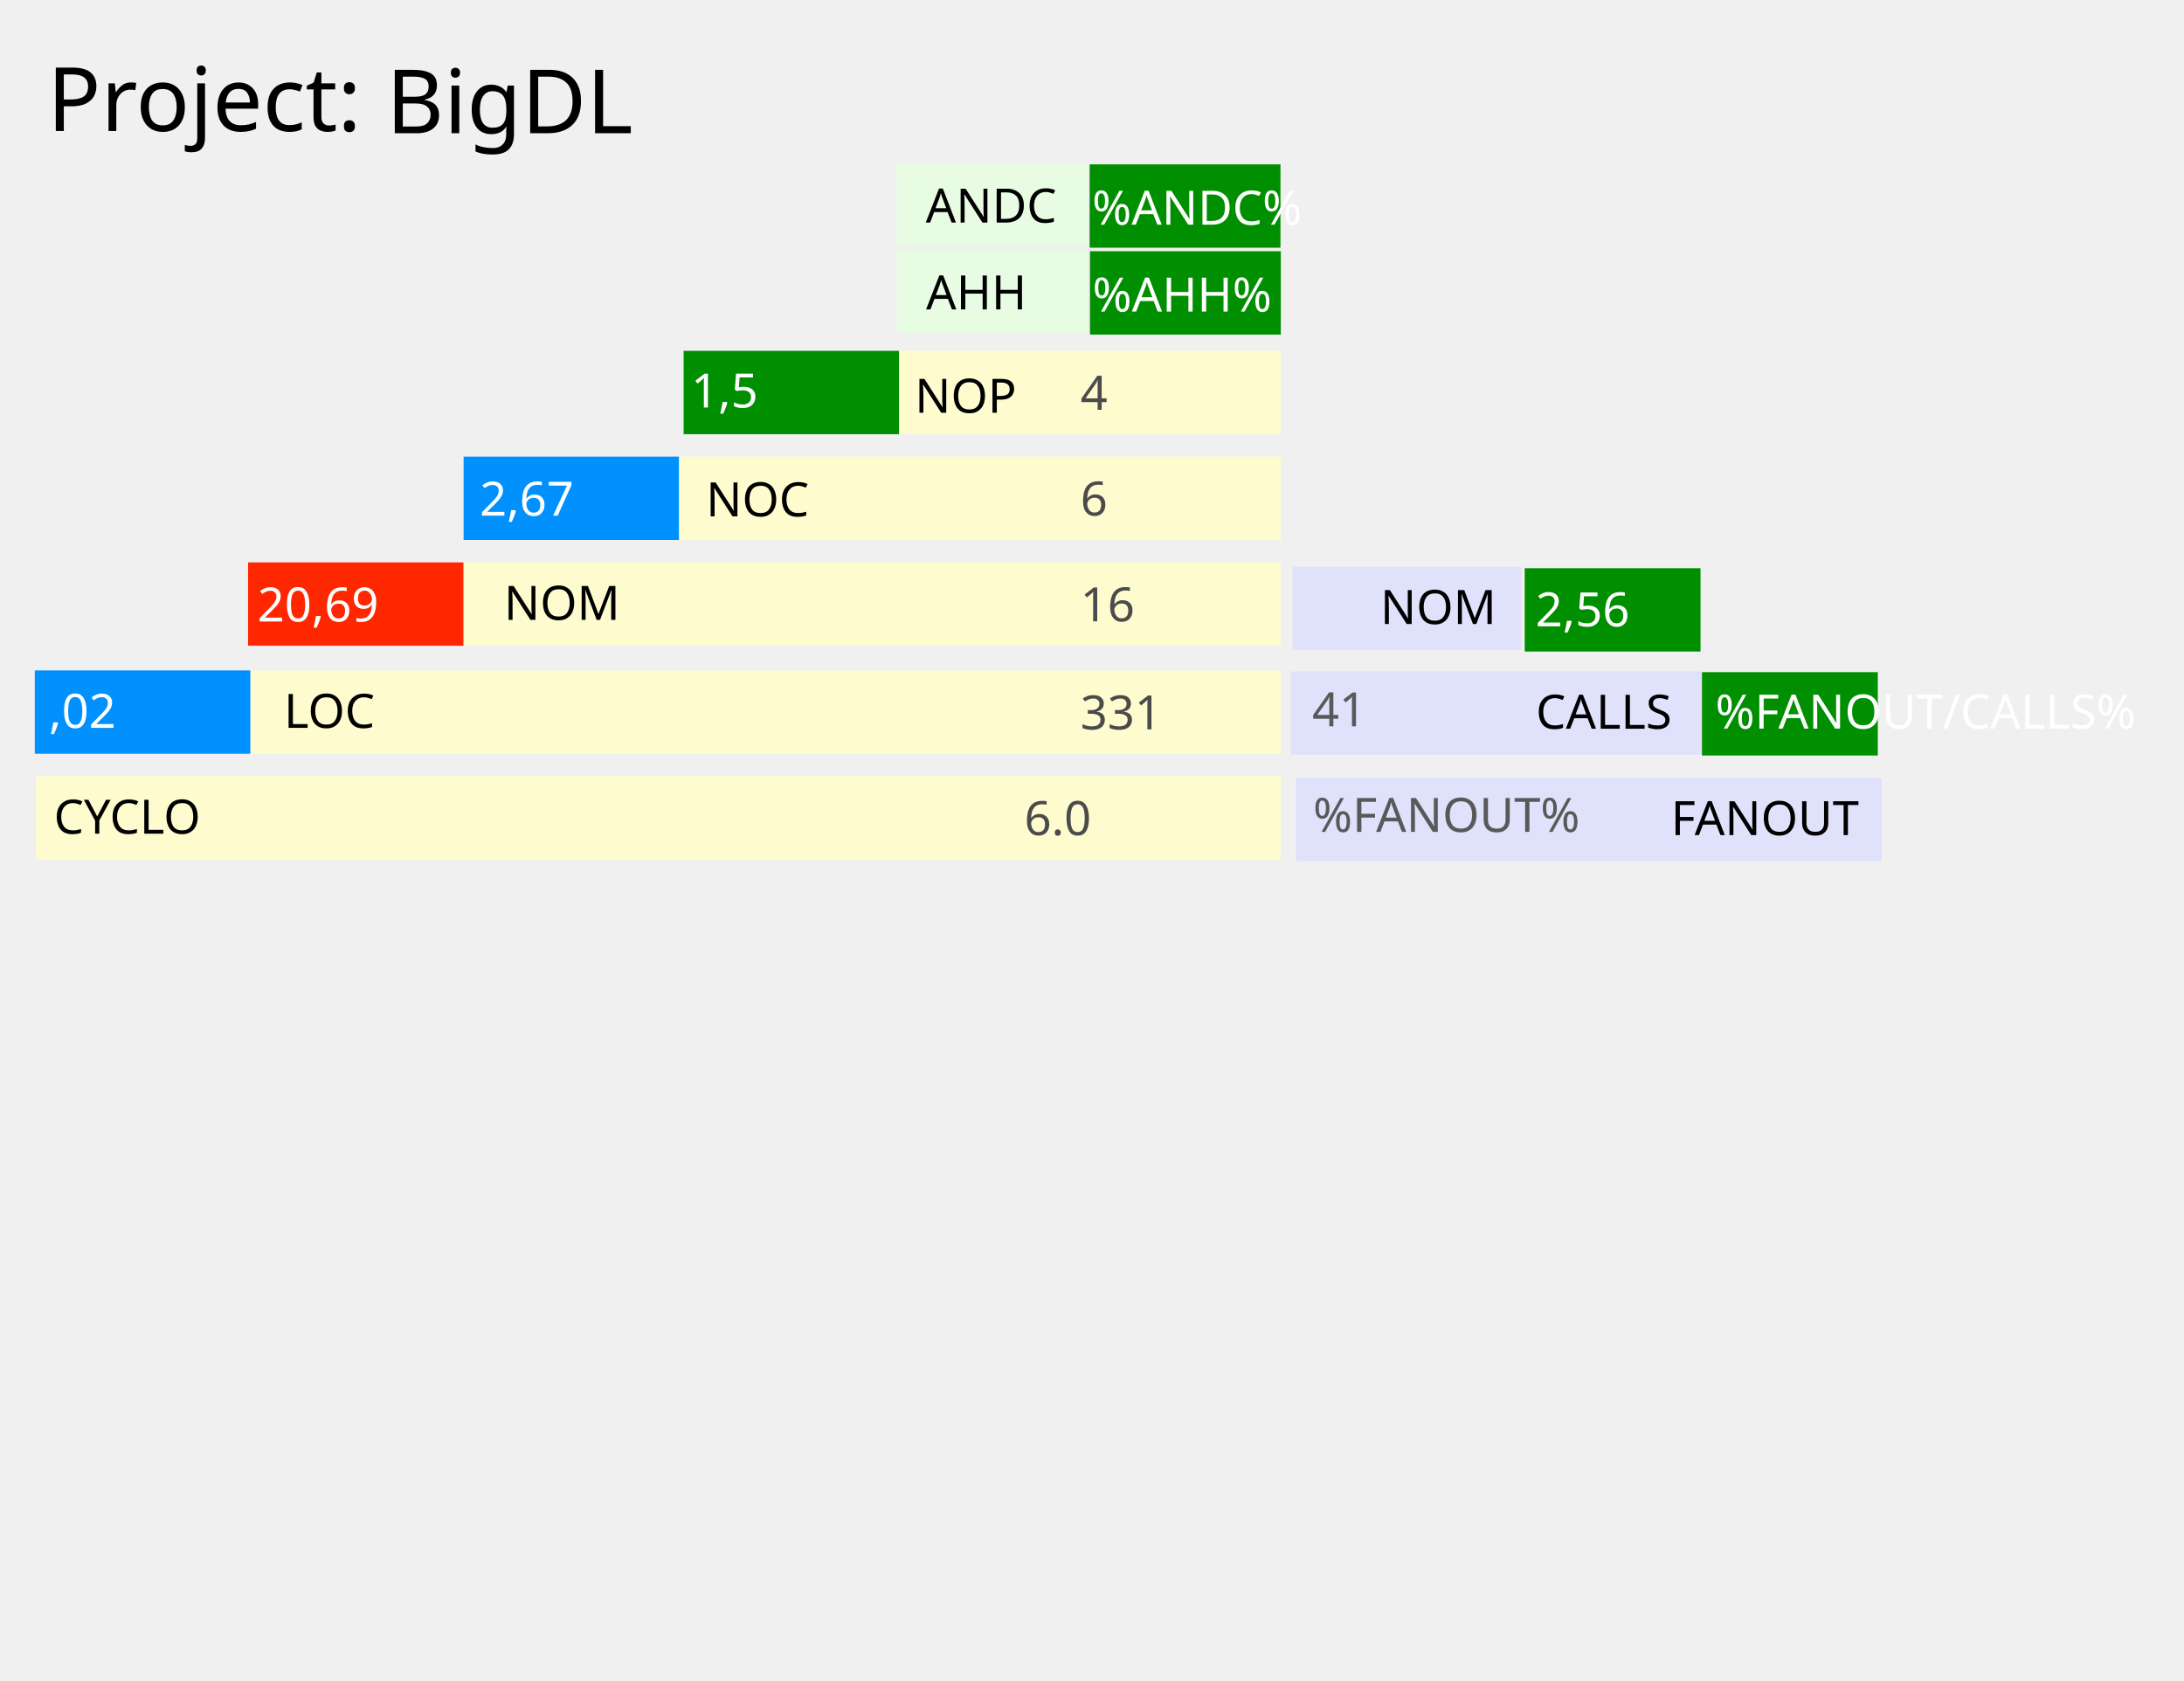
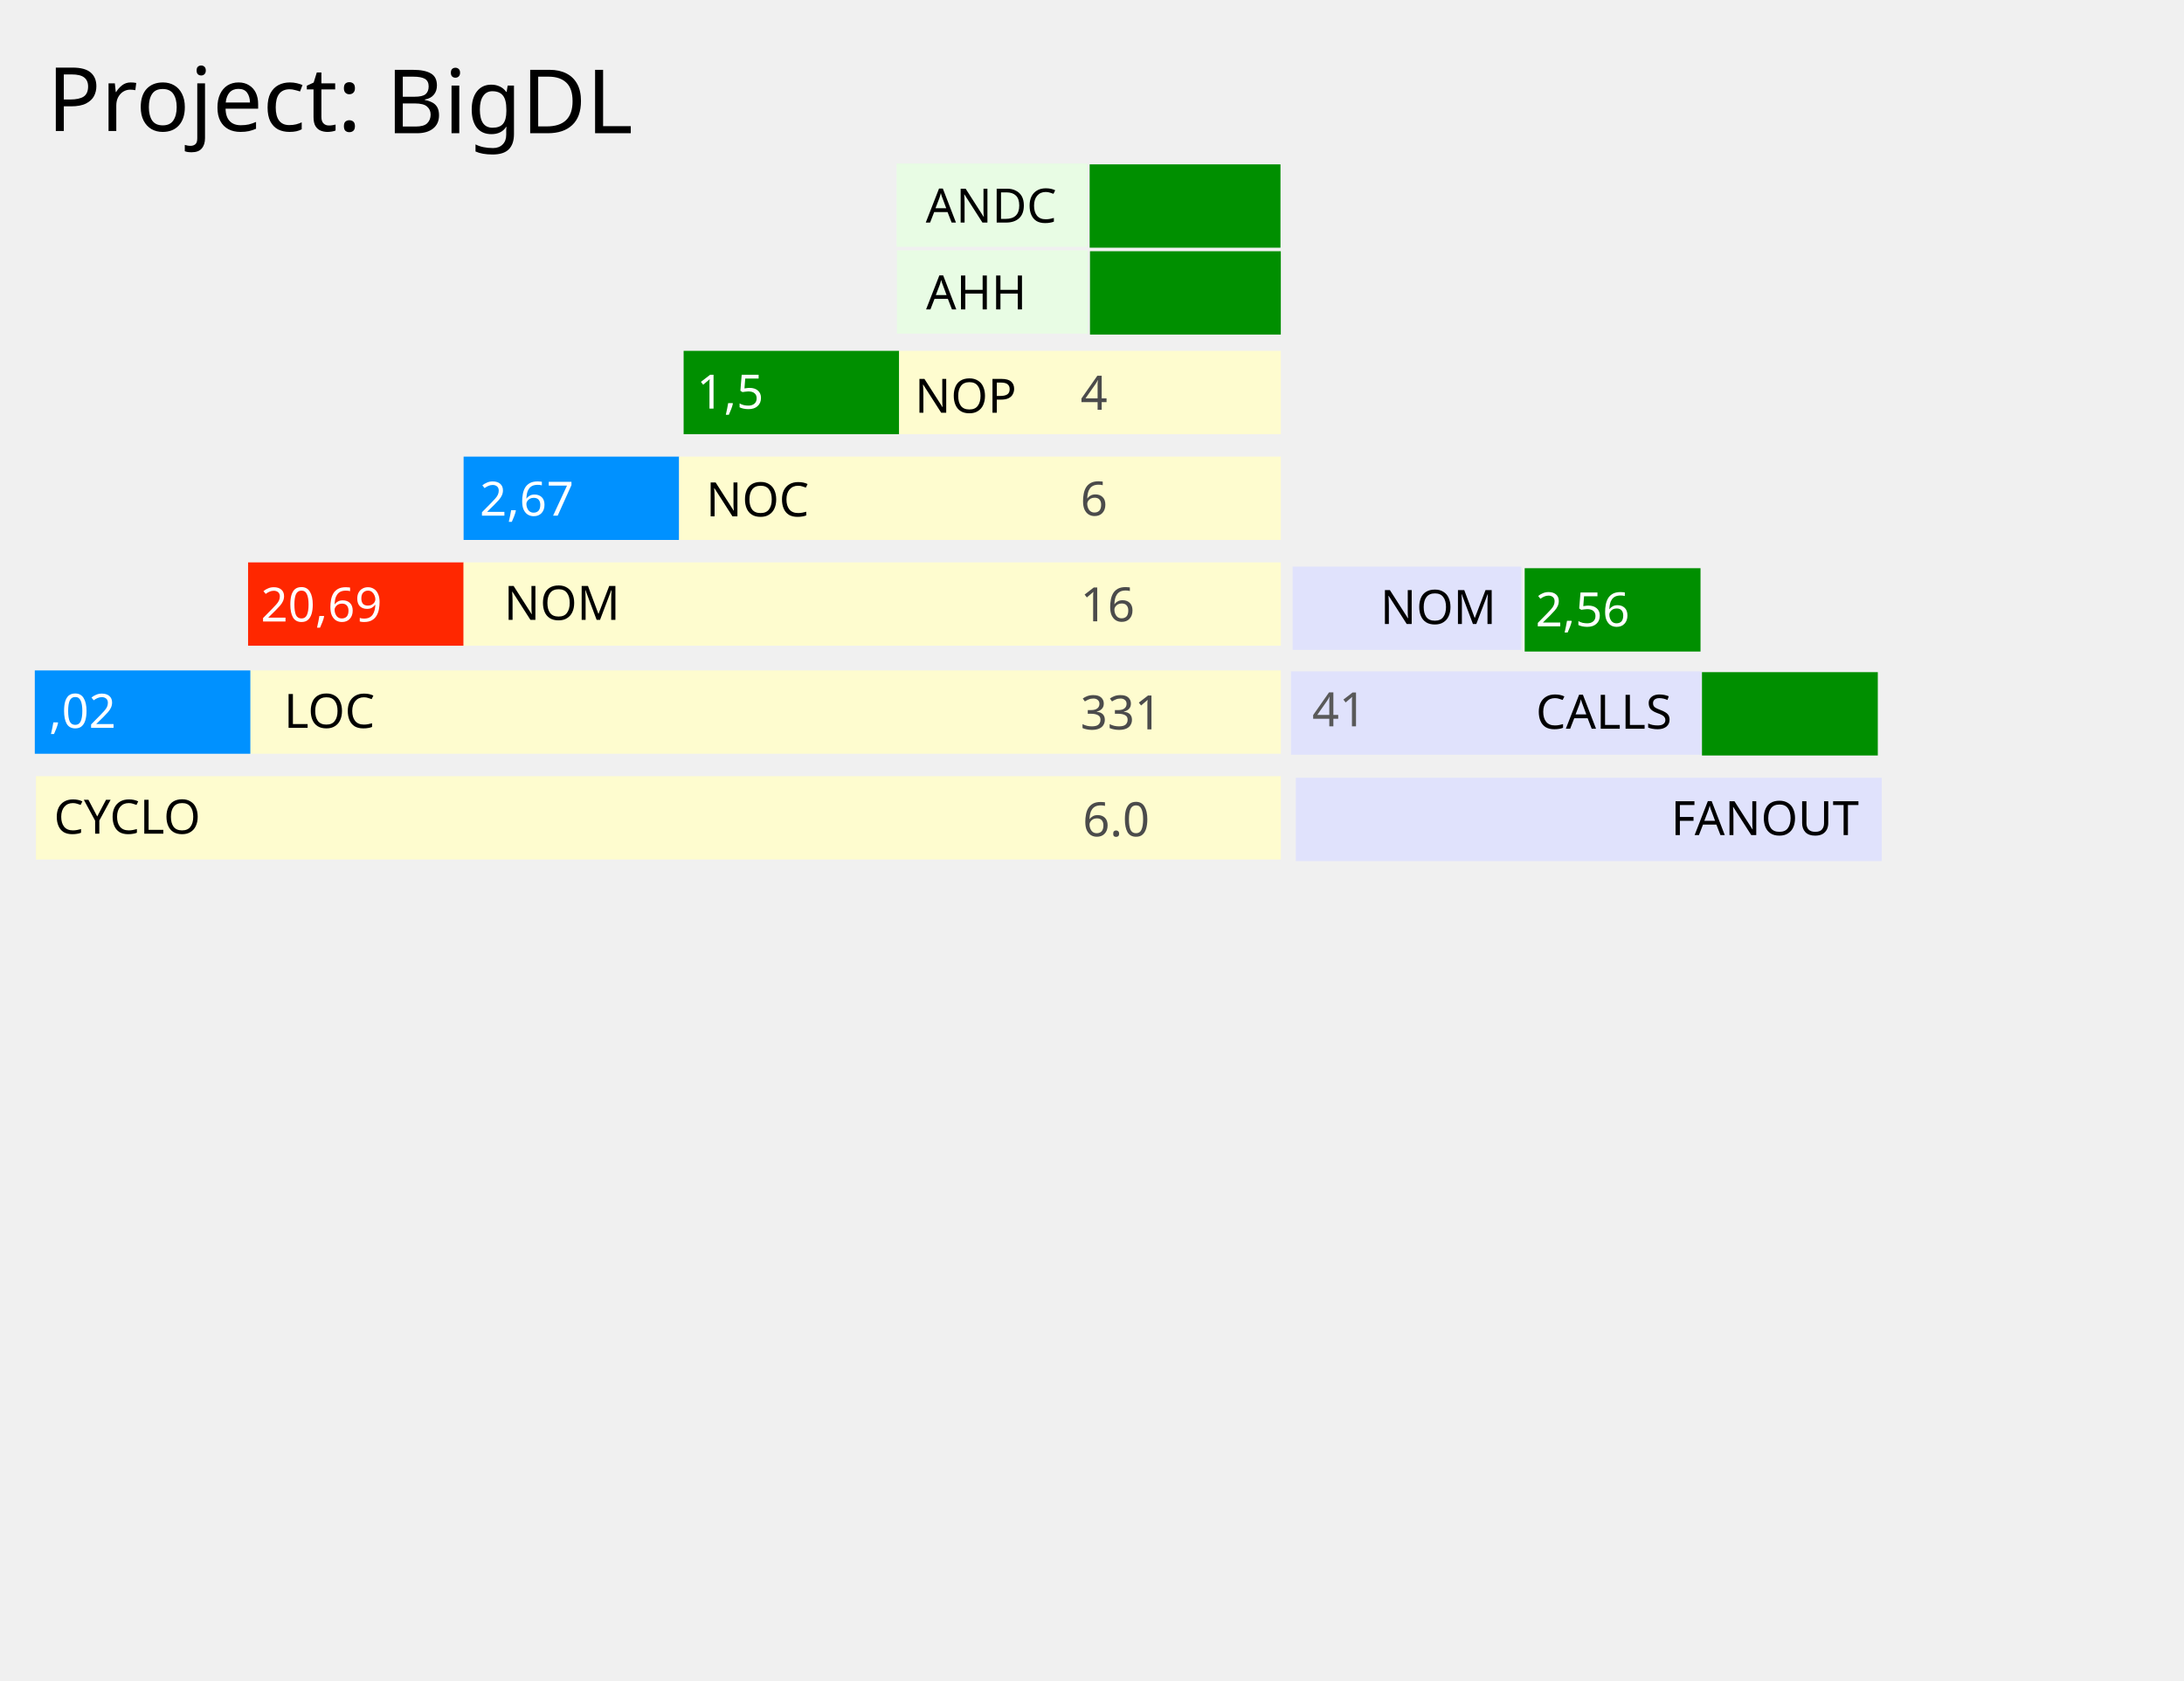
<svg xmlns="http://www.w3.org/2000/svg" xmlns:xlink="http://www.w3.org/1999/xlink" height="200mm" id="svg8" version="1.1" viewBox="0 0 260 200" width="260mm">
  <defs id="defs2">
    <linearGradient id="linearGradient840">
      <stop id="stop836" offset="0" style="stop-color:#000000;stop-opacity:1;" />
      <stop id="stop838" offset="1" style="stop-color:#000000;stop-opacity:0;" />
    </linearGradient>
    <linearGradient gradientUnits="userSpaceOnUse" id="linearGradient842" x1="33.221" x2="113.455" xlink:href="#linearGradient840" y1="-139.545" y2="-139.545" />
  </defs>
  <g id="layer1" transform="translate(0,-97)">
    <rect height="9.919" id="rect826" style="fill:#008f00;fill-opacity:1;stroke:none;stroke-width:0.14;stroke-miterlimit:4;stroke-dasharray:none;stroke-opacity:1" width="25.658" x="81.384" y="138.762" />
    <rect height="9.919" id="rect826-1" style="fill:#fefccf;fill-opacity:1;stroke:none;stroke-width:0.186;stroke-miterlimit:4;stroke-dasharray:none;stroke-opacity:1" width="45.436" x="107.041" y="138.762" />
    <text id="text1141" style="font-style:normal;font-weight:normal;font-size:10.583px;line-height:1.25;font-family:sans-serif;letter-spacing:0px;word-spacing:0px;fill:#000000;fill-opacity:1;stroke:none;stroke-width:0.265" x="108.912" xml:space="preserve" y="146.135">
      <tspan id="tspan1139" style="stroke-width:0.265" x="108.912" y="146.135">
        <tspan id="tspan1137" style="font-size:5.644px;fill:#000000;fill-opacity:1;stroke-width:0.265" x="108.912" y="146.135">NOP</tspan>
      </tspan>
    </text>
    <text id="text1115" style="font-style:normal;font-weight:normal;font-size:10.583px;line-height:1.25;font-family:sans-serif;letter-spacing:0px;word-spacing:0px;fill:#4b4b4b;fill-opacity:1;stroke:none;stroke-width:0.265" x="128.623" xml:space="preserve" y="145.776">
      <tspan id="tspan1113" style="fill:#4b4b4b;fill-opacity:1;stroke-width:0.265" x="128.623" y="145.776">
        <tspan id="tspan1111" style="font-size:5.644px;fill:#4b4b4b;fill-opacity:1;stroke-width:0.265" x="128.623" y="145.776">4</tspan>
      </tspan>
    </text>
    <rect height="9.919" id="rect826-2" style="fill:#0091ff;fill-opacity:1;stroke:none;stroke-width:0.14;stroke-miterlimit:4;stroke-dasharray:none;stroke-opacity:1" width="25.658" x="55.191" y="151.353" />
    <rect height="9.919" id="rect826-1-8" style="fill:#fefccf;fill-opacity:1;stroke:none;stroke-width:0.234;stroke-miterlimit:4;stroke-dasharray:none;stroke-opacity:1" width="71.628" x="80.849" y="151.353" />
    <text id="text1129" style="font-style:normal;font-weight:normal;font-size:10.583px;line-height:1.25;font-family:sans-serif;letter-spacing:0px;word-spacing:0px;fill:#000000;fill-opacity:1;stroke:none;stroke-width:0.265" x="84.056" xml:space="preserve" y="158.459">
      <tspan id="tspan1127" style="stroke-width:0.265" x="84.056" y="158.459">
        <tspan id="tspan1123" style="font-size:5.644px;fill:#000000;fill-opacity:1;stroke-width:0.265" x="84.056" y="158.459">NOC</tspan>
        <tspan dx="0" id="tspan1125" style="font-size:5.644px;fill:#000000;fill-opacity:1;stroke-width:0.265" x="96.668" y="158.459" />
      </tspan>
    </text>
    <text id="text1135" style="font-style:normal;font-weight:normal;font-size:10.583px;line-height:1.25;font-family:sans-serif;letter-spacing:0px;word-spacing:0px;fill:#4b4b4b;fill-opacity:1;stroke:none;stroke-width:0.265" x="128.623" xml:space="preserve" y="158.367">
      <tspan id="tspan1133" style="fill:#4b4b4b;fill-opacity:1;stroke-width:0.265" x="128.623" y="158.367">
        <tspan id="tspan1131" style="font-size:5.644px;fill:#4b4b4b;fill-opacity:1;stroke-width:0.265" x="128.623" y="158.367">6</tspan>
      </tspan>
    </text>
-     <text id="text1177" style="font-style:normal;font-weight:normal;font-size:10.583px;line-height:1.25;font-family:sans-serif;letter-spacing:0px;word-spacing:0px;fill:#ffffff;fill-opacity:1;stroke:none;stroke-width:0.265" x="82.276" xml:space="preserve" y="145.508">
-       <tspan id="tspan1175" style="stroke-width:0.265" x="82.276" y="145.508">
-         <tspan id="tspan1173" style="font-size:5.644px;fill:#ffffff;fill-opacity:1;stroke-width:0.265" x="82.276" y="145.508">1,5</tspan>
+     <text id="text1177" style="font-style:normal;font-weight:normal;font-size:10.583px;line-height:1.25;font-family:sans-serif;letter-spacing:0px;word-spacing:0px;fill:#ffffff;fill-opacity:1;stroke:none;stroke-width:0.265" x="82.944" xml:space="preserve" y="145.642">
+       <tspan id="tspan1175" style="stroke-width:0.265" x="82.944" y="145.642">
+         <tspan id="tspan1173" style="font-size:5.644px;fill:#ffffff;fill-opacity:1;stroke-width:0.265" x="82.944" y="145.642">1,5</tspan>
      </tspan>
    </text>
    <text id="text1121" style="font-style:normal;font-weight:normal;font-size:10.583px;line-height:1.25;font-family:sans-serif;letter-spacing:0px;word-spacing:0px;fill:#ffffff;fill-opacity:1;stroke:none;stroke-width:0.265" x="57.11" xml:space="preserve" y="158.383">
      <tspan id="tspan1119" style="stroke-width:0.265" x="57.11" y="158.383">
        <tspan id="tspan1117" style="font-size:5.644px;fill:#ffffff;fill-opacity:1;stroke-width:0.265" x="57.11" y="158.383">2,67</tspan>
      </tspan>
    </text>
    <rect height="9.919" id="rect826-2-8" style="fill:#ff2700;fill-opacity:1;stroke:none;stroke-width:0.14;stroke-miterlimit:4;stroke-dasharray:none;stroke-opacity:1" width="25.658" x="29.533" y="163.944" />
    <rect height="9.919" id="rect826-1-8-9" style="fill:#fefccf;fill-opacity:1;stroke:none;stroke-width:0.272;stroke-miterlimit:4;stroke-dasharray:none;stroke-opacity:1" width="97.286" x="55.191" y="163.944" />
    <text id="text1159" style="font-style:normal;font-weight:normal;font-size:10.583px;line-height:1.25;font-family:sans-serif;letter-spacing:0px;word-spacing:0px;fill:#000000;fill-opacity:1;stroke:none;stroke-width:0.265" x="60.002" xml:space="preserve" y="170.783">
      <tspan id="tspan1157" style="stroke-width:0.265" x="60.002" y="170.783">
        <tspan id="tspan1155" style="font-size:5.644px;fill:#000000;fill-opacity:1;stroke-width:0.265" x="60.002" y="170.783">NOM</tspan>
      </tspan>
    </text>
    <text id="text1171" style="font-style:normal;font-weight:normal;font-size:10.583px;line-height:1.25;font-family:sans-serif;letter-spacing:0px;word-spacing:0px;fill:#4b4b4b;fill-opacity:1;stroke:none;stroke-width:0.265" x="128.623" xml:space="preserve" y="170.958">
      <tspan id="tspan1169" style="fill:#4b4b4b;fill-opacity:1;stroke-width:0.265" x="128.623" y="170.958">
        <tspan id="tspan1167" style="font-size:5.644px;fill:#4b4b4b;fill-opacity:1;stroke-width:0.265" x="128.623" y="170.958">16</tspan>
      </tspan>
    </text>
-     <text id="text1153" style="font-style:normal;font-weight:normal;font-size:10.583px;line-height:1.25;font-family:sans-serif;letter-spacing:0px;word-spacing:0px;fill:#ffffff;fill-opacity:1;stroke:none;stroke-width:0.265" x="30.65" xml:space="preserve" y="170.974">
-       <tspan id="tspan1151" style="stroke-width:0.265" x="30.65" y="170.974">
-         <tspan id="tspan1149" style="font-size:5.644px;fill:#ffffff;fill-opacity:1;stroke-width:0.265" x="30.65" y="170.974">20,69</tspan>
+     <text id="text1153" style="font-style:normal;font-weight:normal;font-size:10.583px;line-height:1.25;font-family:sans-serif;letter-spacing:0px;word-spacing:0px;fill:#ffffff;fill-opacity:1;stroke:none;stroke-width:0.265" x="31.051" xml:space="preserve" y="170.974">
+       <tspan id="tspan1151" style="stroke-width:0.265" x="31.051" y="170.974">
+         <tspan id="tspan1149" style="font-size:5.644px;fill:#ffffff;fill-opacity:1;stroke-width:0.265" x="31.051" y="170.974">20,69</tspan>
      </tspan>
    </text>
    <rect height="9.919" id="rect826-1-8-9-3" style="fill:#fefccf;fill-opacity:1;stroke:none;stroke-width:0.306;stroke-miterlimit:4;stroke-dasharray:none;stroke-opacity:1" width="122.677" x="29.801" y="176.803" />
    <text id="text1147" style="font-style:normal;font-weight:normal;font-size:10.583px;line-height:1.25;font-family:sans-serif;letter-spacing:0px;word-spacing:0px;fill:#000000;fill-opacity:1;stroke:none;stroke-width:0.265" x="33.81" xml:space="preserve" y="183.642">
      <tspan id="tspan1145" style="stroke-width:0.265" x="33.81" y="183.642">
        <tspan id="tspan1143" style="font-size:5.644px;fill:#000000;fill-opacity:1;stroke-width:0.265" x="33.81" y="183.642">LOC</tspan>
      </tspan>
    </text>
    <text id="text1165" style="font-style:normal;font-weight:normal;font-size:10.583px;line-height:1.25;font-family:sans-serif;letter-spacing:0px;word-spacing:0px;fill:#4b4b4b;fill-opacity:1;stroke:none;stroke-width:0.265" x="128.623" xml:space="preserve" y="183.817">
      <tspan id="tspan1163" style="fill:#4b4b4b;fill-opacity:1;stroke-width:0.265" x="128.623" y="183.817">
        <tspan id="tspan1161" style="font-size:5.644px;fill:#4b4b4b;fill-opacity:1;stroke-width:0.265" x="128.623" y="183.817">331</tspan>
      </tspan>
    </text>
    <text id="text1199" style="font-style:normal;font-weight:normal;font-size:10.583px;line-height:1.25;font-family:sans-serif;letter-spacing:0px;word-spacing:0px;fill:#000000;fill-opacity:1;stroke:none;stroke-width:0.265" x="5.613" xml:space="preserve" y="112.594">
      <tspan id="tspan1197" style="stroke-width:0.265" x="5.613" y="112.594">
        <tspan id="tspan1195" style="stroke-width:0.265" x="5.613" y="112.594">Project:</tspan>
      </tspan>
    </text>
    <text id="text1205" style="font-style:normal;font-weight:normal;font-size:10.583px;line-height:1.25;font-family:sans-serif;letter-spacing:0px;word-spacing:0px;fill:#000000;fill-opacity:1;stroke:none;stroke-width:0.265" x="45.97" xml:space="preserve" y="112.861">
      <tspan id="tspan1203" style="stroke-width:0.265" x="45.97" y="112.861">
        <tspan id="tspan1201" style="stroke-width:0.265" x="45.97" y="112.861">BigDL</tspan>
      </tspan>
    </text>
    <rect height="9.919" id="rect826-2-8-3" style="fill:#0091ff;fill-opacity:1;stroke:none;stroke-width:0.14;stroke-miterlimit:4;stroke-dasharray:none;stroke-opacity:1" width="25.658" x="4.143" y="176.803" />
    <text id="text1153-8" style="font-style:normal;font-weight:normal;font-size:5.644px;line-height:1.25;font-family:sans-serif;letter-spacing:0px;word-spacing:0px;fill:#ffffff;fill-opacity:1;stroke:none;stroke-width:0.265" x="5.834" xml:space="preserve" y="183.64">
      <tspan id="tspan1151-1" style="stroke-width:0.265" x="5.834" y="183.64">,02<tspan id="tspan1149-5" style="font-size:5.644px;fill:#ffffff;fill-opacity:1;stroke-width:0.265" x="5.834" y="183.64" />
      </tspan>
    </text>
    <rect height="9.919" id="rect826-1-8-9-3-9" style="fill:#fefccf;fill-opacity:1;stroke:none;stroke-width:0.336;stroke-miterlimit:4;stroke-dasharray:none;stroke-opacity:1" width="148.201" x="4.276" y="189.394" />
    <text id="text1147-3" style="font-style:normal;font-weight:normal;font-size:5.644px;line-height:1.25;font-family:sans-serif;letter-spacing:0px;word-spacing:0px;fill:#000000;fill-opacity:1;stroke:none;stroke-width:0.265" x="6.415" xml:space="preserve" y="196.233">
      <tspan id="tspan1145-6" style="stroke-width:0.265" x="6.415" y="196.233">CYCLO<tspan id="tspan1143-7" style="font-size:5.644px;fill:#000000;fill-opacity:1;stroke-width:0.265" x="6.415" y="196.233" />
      </tspan>
    </text>
-     <text id="text1165-5" style="font-style:normal;font-weight:normal;font-size:10.583px;line-height:1.25;font-family:sans-serif;letter-spacing:0px;word-spacing:0px;fill:#4b4b4b;fill-opacity:1;stroke:none;stroke-width:0.265" x="121.941" xml:space="preserve" y="196.408">
-       <tspan id="tspan1163-8" style="fill:#4b4b4b;fill-opacity:1;stroke-width:0.265" x="121.941" y="196.408">
-         <tspan id="tspan1161-8" style="font-size:5.644px;fill:#4b4b4b;fill-opacity:1;stroke-width:0.265" x="121.941" y="196.408">6.0</tspan>
+     <text id="text1165-5" style="font-style:normal;font-weight:normal;font-size:10.583px;line-height:1.25;font-family:sans-serif;letter-spacing:0px;word-spacing:0px;fill:#4b4b4b;fill-opacity:1;stroke:none;stroke-width:0.265" x="128.89" xml:space="preserve" y="196.541">
+       <tspan id="tspan1163-8" style="fill:#4b4b4b;fill-opacity:1;stroke-width:0.265" x="128.89" y="196.541">
+         <tspan id="tspan1161-8" style="font-size:5.644px;fill:#4b4b4b;fill-opacity:1;stroke-width:0.265" x="128.89" y="196.541">6.0</tspan>
      </tspan>
    </text>
    <rect height="9.919" id="rect826-1-7" style="fill:#008f00;fill-opacity:1;stroke:none;stroke-width:0.132;stroke-miterlimit:4;stroke-dasharray:none;stroke-opacity:1" width="22.718" x="129.759" y="126.905" />
    <rect height="9.919" id="rect826-1-7-6" style="fill:#e8fce4;fill-opacity:1;stroke:none;stroke-width:0.132;stroke-miterlimit:4;stroke-dasharray:none;stroke-opacity:1" width="22.718" x="106.774" y="126.801" />
    <text id="text4037" style="font-style:normal;font-weight:normal;font-size:5.644px;line-height:1.25;font-family:sans-serif;letter-spacing:0px;word-spacing:0px;fill:#000000;fill-opacity:1;stroke:none;stroke-width:0.265" x="110.249" xml:space="preserve" y="133.832">
      <tspan id="tspan4035" style="stroke-width:0.265" x="110.249" y="133.832">AHH</tspan>
    </text>
    <text id="text4037-7" style="font-style:normal;font-weight:normal;font-size:5.644px;line-height:1.25;font-family:sans-serif;letter-spacing:0px;word-spacing:0px;fill:#ffffff;fill-opacity:1;stroke:none;stroke-width:0.265" x="130.055" xml:space="preserve" y="134.085">
-       <tspan id="tspan4035-5" style="fill:#ffffff;fill-opacity:1;stroke-width:0.265" x="130.055" y="134.085">%AHH%</tspan>
+       <tspan id="tspan4035-5" style="fill:#ffffff;fill-opacity:1;stroke-width:0.265" x="130.055" y="134.085" />
    </text>
    <rect height="9.919" id="rect826-1-7-2" style="fill:#008f00;fill-opacity:1;stroke:none;stroke-width:0.132;stroke-miterlimit:4;stroke-dasharray:none;stroke-opacity:1" width="22.718" x="129.72" y="116.564" />
    <rect height="9.919" id="rect826-1-7-6-3" style="fill:#e8fce4;fill-opacity:1;stroke:none;stroke-width:0.132;stroke-miterlimit:4;stroke-dasharray:none;stroke-opacity:1" width="22.718" x="106.735" y="116.459" />
    <text id="text4037-2" style="font-style:normal;font-weight:normal;font-size:5.644px;line-height:1.25;font-family:sans-serif;letter-spacing:0px;word-spacing:0px;fill:#000000;fill-opacity:1;stroke:none;stroke-width:0.265" x="110.21" xml:space="preserve" y="123.49">
      <tspan id="tspan4035-0" style="stroke-width:0.265" x="110.21" y="123.49">ANDC</tspan>
    </text>
    <text id="text4037-7-3" style="font-style:normal;font-weight:normal;font-size:5.644px;line-height:1.25;font-family:sans-serif;letter-spacing:0px;word-spacing:0px;fill:#ffffff;fill-opacity:1;stroke:none;stroke-width:0.265" x="130.016" xml:space="preserve" y="123.743">
-       <tspan id="tspan4035-5-6" style="fill:#ffffff;fill-opacity:1;stroke-width:0.265" x="130.016" y="123.743">%ANDC%</tspan>
+       <tspan id="tspan4035-5-6" style="fill:#ffffff;fill-opacity:1;stroke-width:0.265" x="130.016" y="123.743" />
    </text>
    <rect height="9.919" id="rect826-1-8-9-3-8" style="fill:#e0e2fc;fill-opacity:1;stroke:none;stroke-width:0.193;stroke-miterlimit:4;stroke-dasharray:none;stroke-opacity:1" width="48.895" x="153.695" y="176.92" />
    <rect height="9.919" id="rect826-1-8-9-3-8-5" style="fill:#e0e2fc;fill-opacity:1;stroke:none;stroke-width:0.144;stroke-miterlimit:4;stroke-dasharray:none;stroke-opacity:1" width="27.238" x="153.884" y="164.447" />
    <rect height="9.919" id="rect826-1-8-9-3-8-5-0" style="fill:#e0e2fc;fill-opacity:1;stroke:none;stroke-width:0.231;stroke-miterlimit:4;stroke-dasharray:none;stroke-opacity:1" width="69.76" x="154.262" y="189.582" />
    <text id="text1159-9" style="font-style:normal;font-weight:normal;font-size:10.583px;line-height:1.25;font-family:sans-serif;letter-spacing:0px;word-spacing:0px;fill:#000000;fill-opacity:1;stroke:none;stroke-width:0.265" x="164.325" xml:space="preserve" y="171.272">
      <tspan id="tspan1157-2" style="stroke-width:0.265" x="164.325" y="171.272">
        <tspan id="tspan1155-5" style="font-size:5.644px;fill:#000000;fill-opacity:1;stroke-width:0.265" x="164.325" y="171.272">NOM</tspan>
      </tspan>
    </text>
    <text id="text1159-9-1" style="font-style:normal;font-weight:normal;font-size:10.583px;line-height:1.25;font-family:sans-serif;letter-spacing:0px;word-spacing:0px;fill:#000000;fill-opacity:1;stroke:none;stroke-width:0.265" x="182.845" xml:space="preserve" y="183.745">
      <tspan id="tspan1157-2-7" style="font-size:5.644px;stroke-width:0.265" x="182.845" y="183.745">CALLS</tspan>
    </text>
    <text id="text1159-9-1-7" style="font-style:normal;font-weight:normal;font-size:10.583px;line-height:1.25;font-family:sans-serif;letter-spacing:0px;word-spacing:0px;fill:#000000;fill-opacity:1;stroke:none;stroke-width:0.265" x="198.92" xml:space="preserve" y="196.407">
      <tspan id="tspan1157-2-7-8" style="font-size:5.644px;stroke-width:0.265" x="198.92" y="196.407">FANOUT</tspan>
    </text>
    <rect height="9.919" id="rect826-24" style="fill:#008f00;fill-opacity:1;stroke:none;stroke-width:0.126;stroke-miterlimit:4;stroke-dasharray:none;stroke-opacity:1" width="20.933" x="181.51" y="164.636" />
    <rect height="9.919" id="rect826-24-4" style="fill:#008f00;fill-opacity:1;stroke:none;stroke-width:0.126;stroke-miterlimit:4;stroke-dasharray:none;stroke-opacity:1" width="20.933" x="202.615" y="177.009" />
    <text id="text1159-9-1-9" style="font-style:normal;font-weight:normal;font-size:10.583px;line-height:1.25;font-family:sans-serif;letter-spacing:0px;word-spacing:0px;fill:#000000;fill-opacity:1;stroke:none;stroke-width:0.265" x="156.202" xml:space="preserve" y="183.461">
      <tspan id="tspan1157-2-7-7" style="font-size:5.644px;fill:#595959;fill-opacity:1;stroke-width:0.265" x="156.202" y="183.461">41</tspan>
    </text>
    <text id="text1159-9-1-9-3" style="font-style:normal;font-weight:normal;font-size:10.583px;line-height:1.25;font-family:sans-serif;letter-spacing:0px;word-spacing:0px;fill:#000000;fill-opacity:1;stroke:none;stroke-width:0.265" x="156.316" xml:space="preserve" y="196.022">
-       <tspan id="tspan1157-2-7-7-3" style="font-size:5.644px;fill:#595959;fill-opacity:1;stroke-width:0.265" x="156.316" y="196.022">%FANOUT%</tspan>
+       <tspan id="tspan1157-2-7-7-3" style="font-size:5.644px;fill:#595959;fill-opacity:1;stroke-width:0.265" x="156.316" y="196.022" />
    </text>
    <text id="text4037-7-3-7" style="font-style:normal;font-weight:normal;font-size:5.644px;line-height:1.25;font-family:sans-serif;letter-spacing:0px;word-spacing:0px;fill:#ffffff;fill-opacity:1;stroke:none;stroke-width:0.265" x="204.206" xml:space="preserve" y="183.728">
-       <tspan id="tspan4035-5-6-8" style="fill:#ffffff;fill-opacity:1;stroke-width:0.265" x="204.206" y="183.728">%FANOUT/CALLS%</tspan>
+       <tspan id="tspan4035-5-6-8" style="fill:#ffffff;fill-opacity:1;stroke-width:0.265" x="204.206" y="183.728" />
    </text>
    <text id="text4037-7-3-7-2" style="font-style:normal;font-weight:normal;font-size:5.644px;line-height:1.25;font-family:sans-serif;letter-spacing:0px;word-spacing:0px;fill:#ffffff;fill-opacity:1;stroke:none;stroke-width:0.265" x="182.806" xml:space="preserve" y="171.557">
      <tspan id="tspan4035-5-6-8-8" style="fill:#ffffff;fill-opacity:1;stroke-width:0.265" x="182.806" y="171.557">2,56</tspan>
    </text>
  </g>
</svg>
